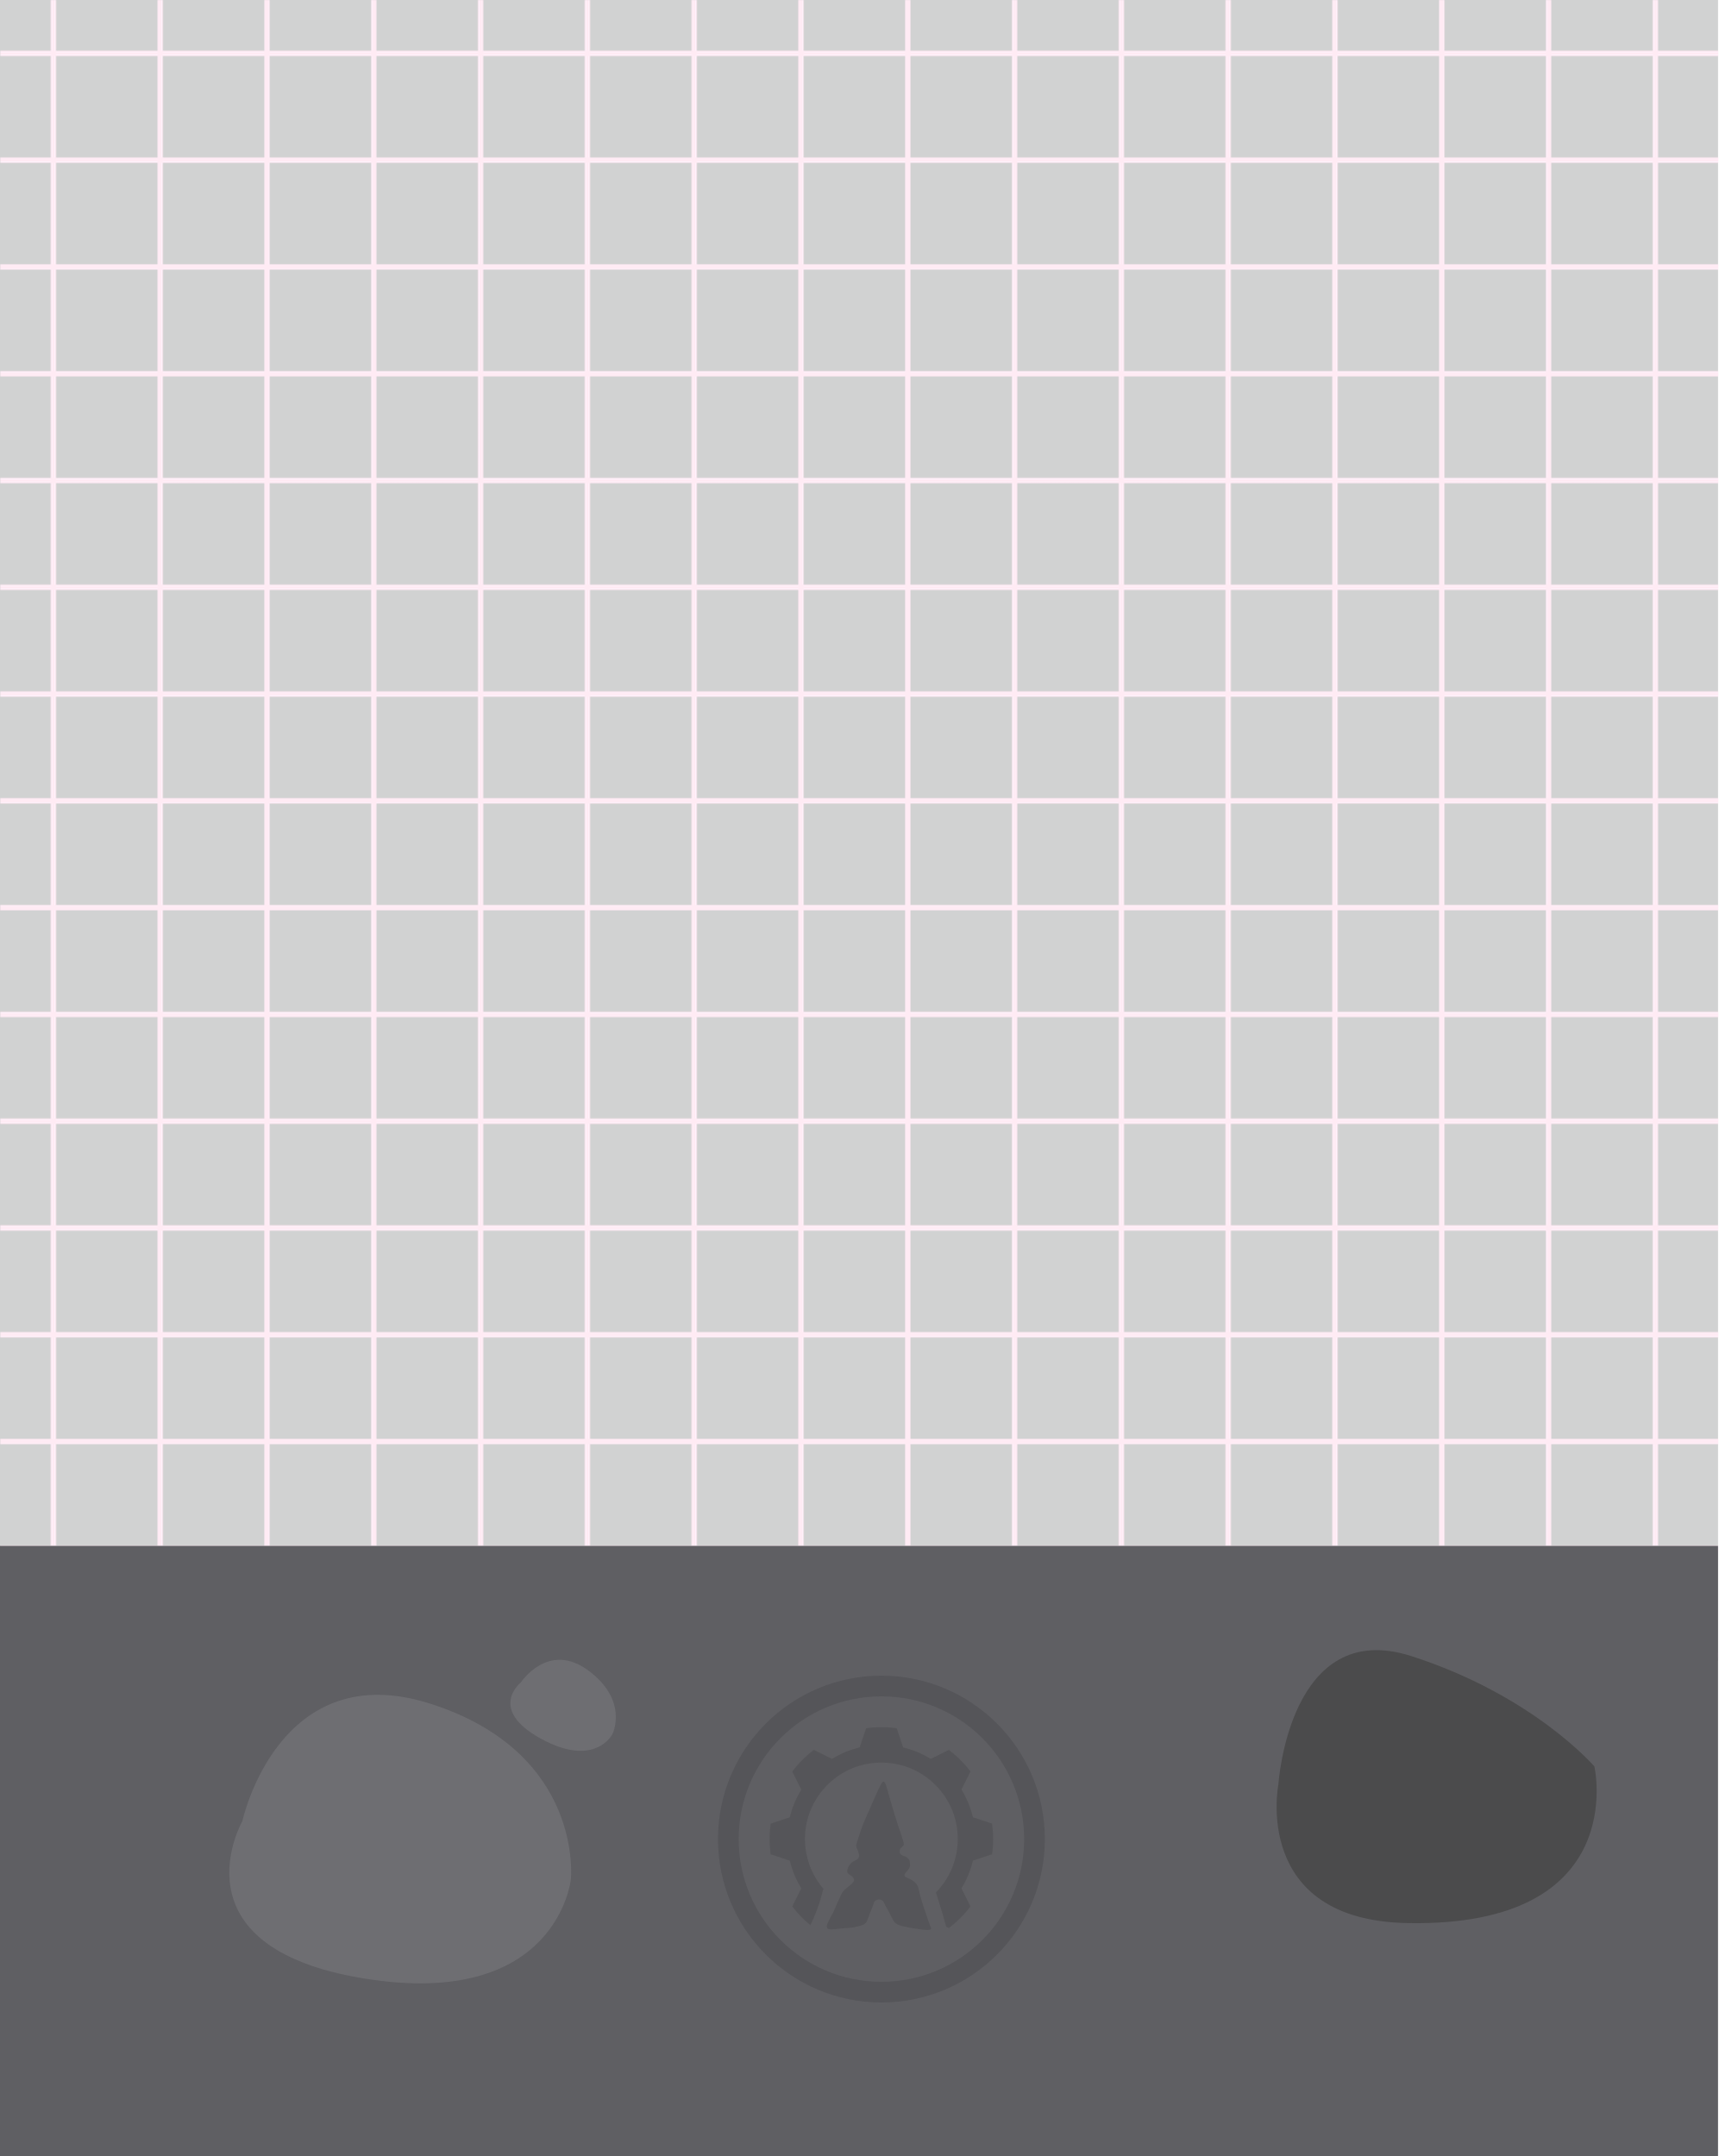
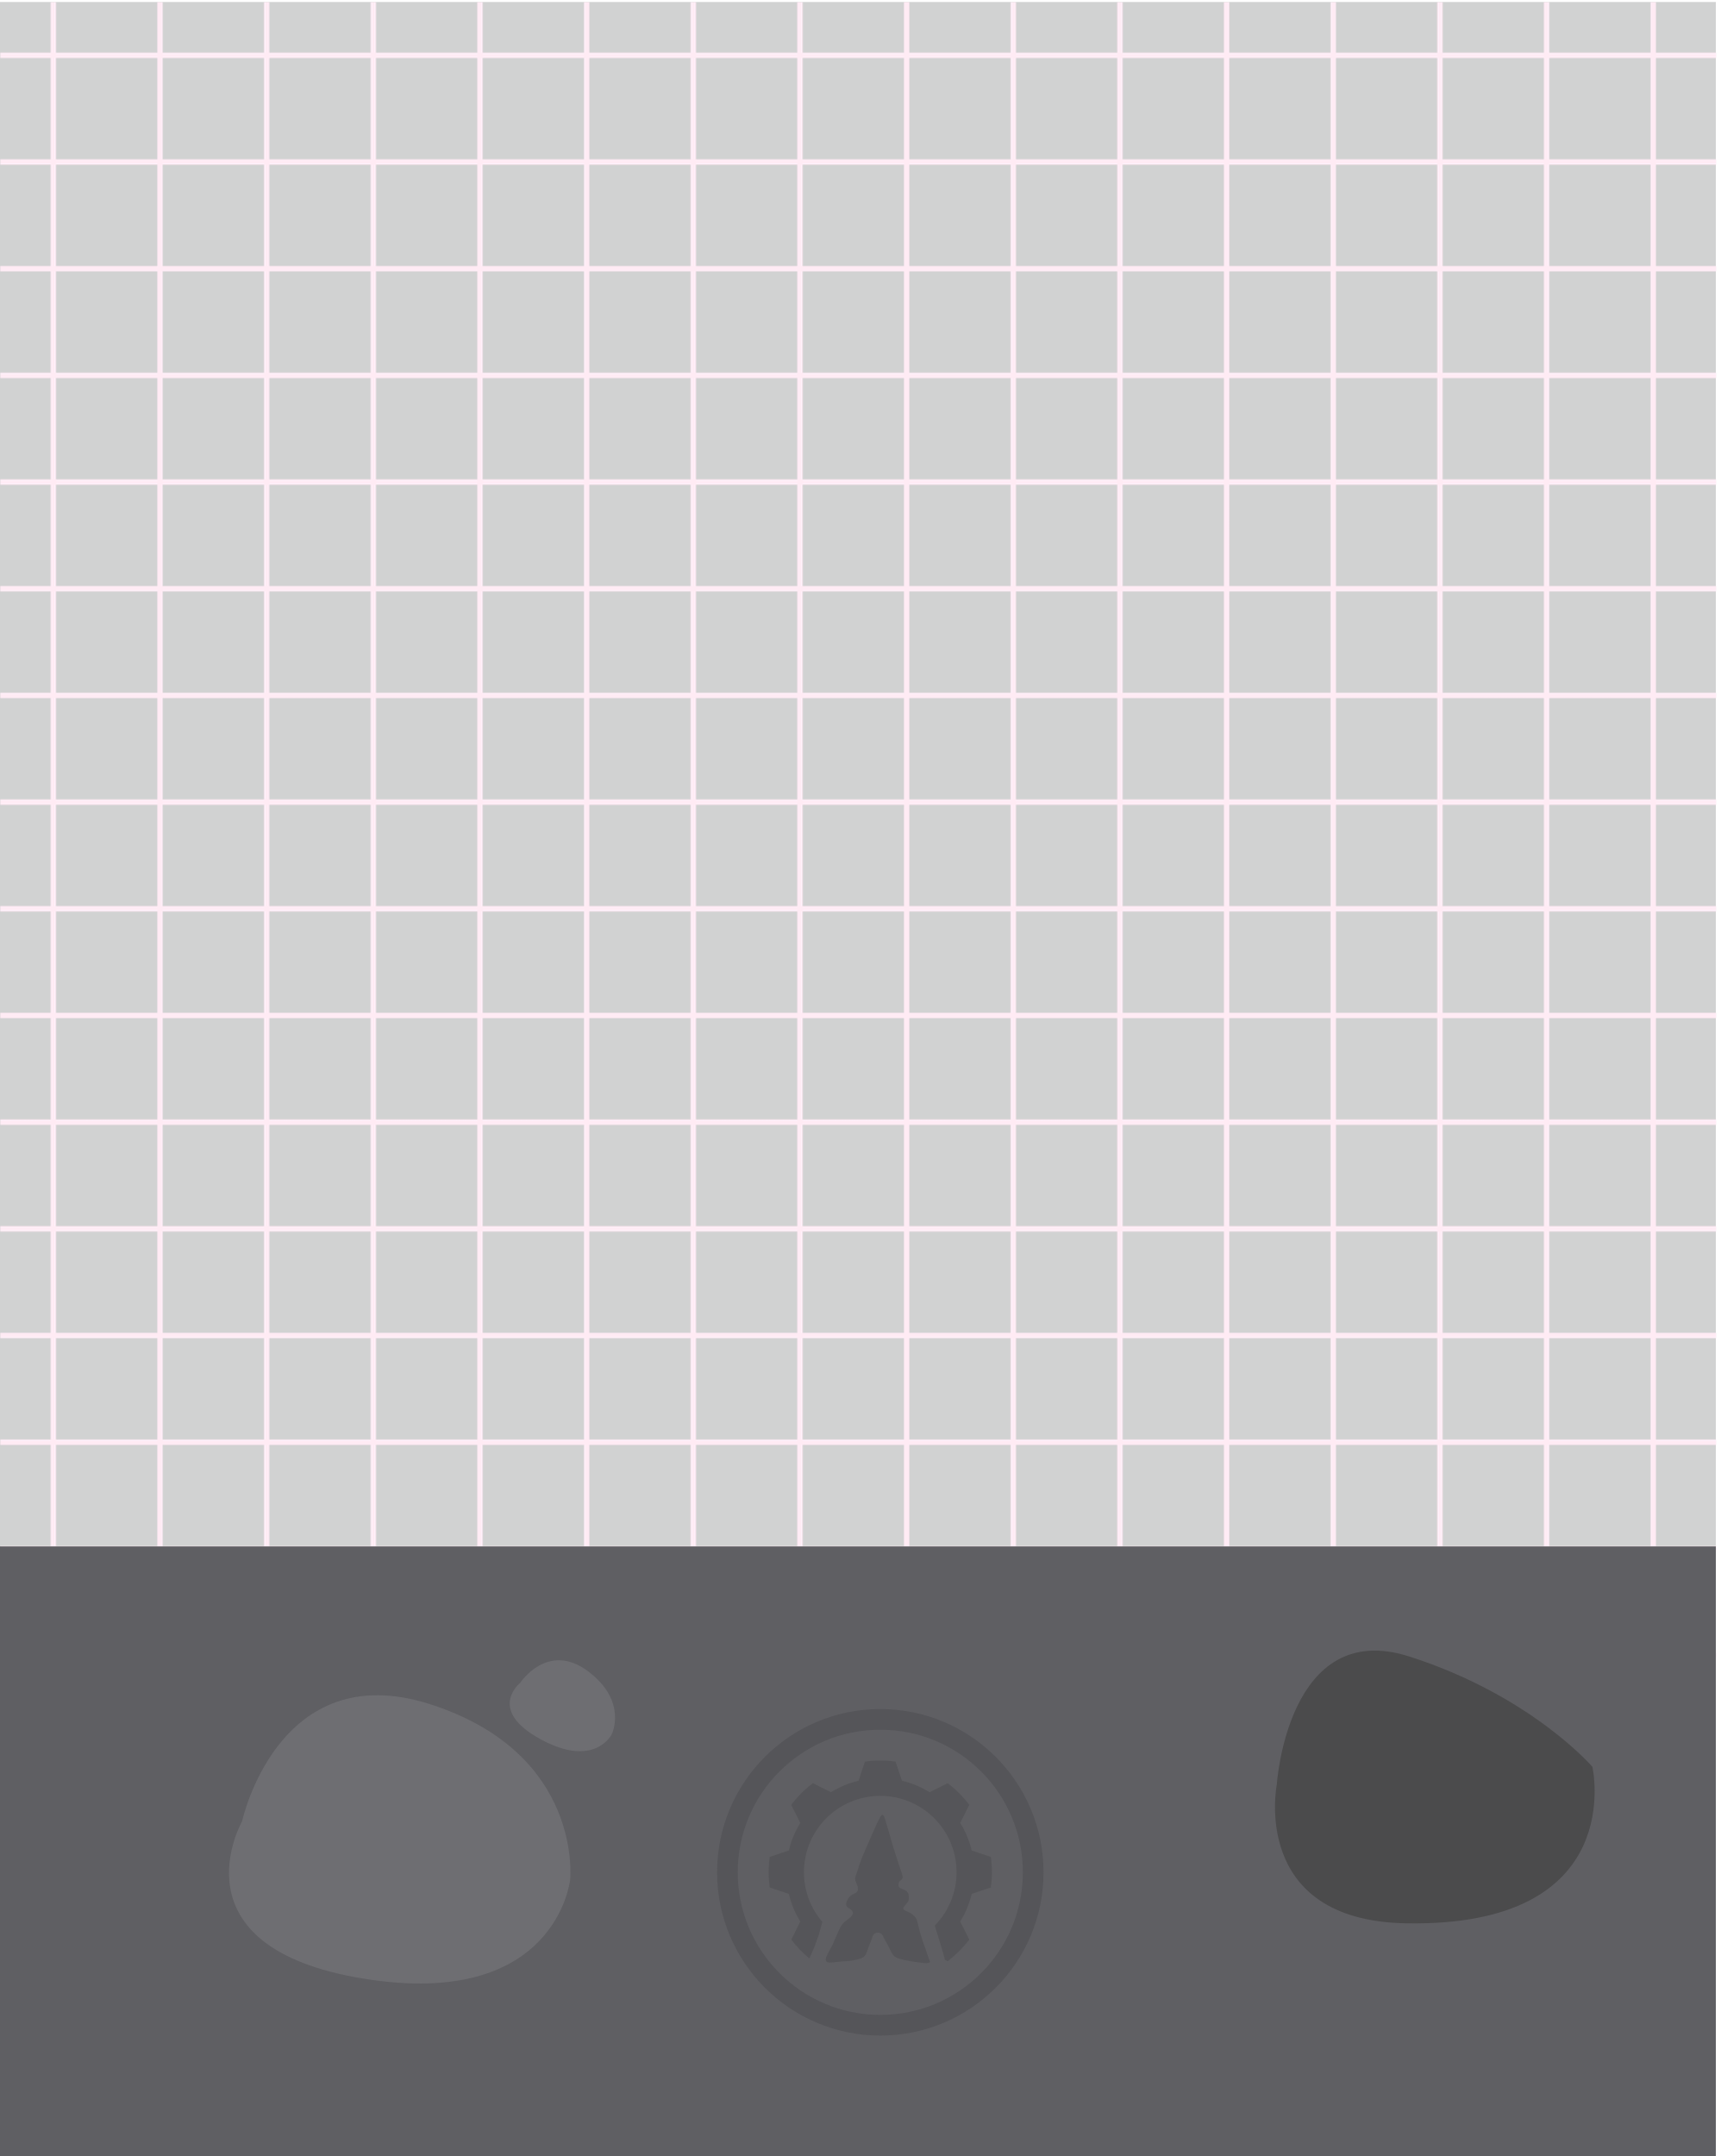
- <svg xmlns="http://www.w3.org/2000/svg" xmlns:xlink="http://www.w3.org/1999/xlink" width="1354.898" height="1700.232" viewBox="0 0 358.483 449.853" version="1.1" id="svg5" xml:space="preserve">
+ <svg xmlns="http://www.w3.org/2000/svg" xmlns:xlink="http://www.w3.org/1999/xlink" width="1358.687" height="1701.804" viewBox="0 0 359.486 450.269" version="1.1" id="svg5" xml:space="preserve">
  <defs id="defs2">
-     <pattern xlink:href="#Grid1" preserveAspectRatio="xMidYMid" id="pattern23" patternTransform="matrix(1.114,0,0,1.114,0.00470843,5.5130124e-7)" x="0" y="0" />
+     <pattern xlink:href="#Grid1" preserveAspectRatio="xMidYMid" id="pattern23" patternTransform="matrix(1.114,0,0,1.114,0.00470843,0.4159573)" x="0" y="0" />
    <pattern patternUnits="userSpaceOnUse" width="20" height="20" preserveAspectRatio="xMidYMid" id="Grid1" x="0" y="0" style="fill:#ffebf4">
      <g id="g63950-5">
        <rect style="fill-opacity:1;stroke:none;stroke-width:1;stroke-dasharray:none" id="rect62492-2" width="1" height="20" x="9.5" y="0" />
        <rect style="fill-opacity:1;stroke:none;stroke-width:1;stroke-dasharray:none" id="rect63583-4" width="1" height="20" x="-10.5" y="0" transform="rotate(-90)" />
      </g>
    </pattern>
    <linearGradient id="swatch2">
      <stop style="stop-color:#ffb3d7;stop-opacity:0.733;" offset="0" id="stop2" />
    </linearGradient>
  </defs>
-   <path id="rect1" style="fill:#d1d2d2;fill-opacity:1;stroke:#6b4d32;stroke-width:0;stroke-linecap:round;stroke-linejoin:round;stroke-miterlimit:5;paint-order:fill markers stroke" d="M -1.9043724e-4,5e-7 V 346.541 H 358.42 V 5e-7 Z" />
-   <path id="rect2" style="fill:url(#pattern23);fill-opacity:1;stroke:#6b4d32;stroke-width:0;stroke-linecap:round;stroke-linejoin:round;stroke-miterlimit:5;paint-order:fill markers stroke" d="M 0.063,0.024 V 346.565 H 358.483 V 0.024 Z" />
-   <path id="path25" style="fill:#5f5f63;fill-opacity:1;stroke:#6b4d32;stroke-width:0;stroke-linecap:round;stroke-linejoin:round;stroke-miterlimit:5;paint-order:fill markers stroke" d="M -1.9063724e-4,322.548 V 449.853 H 358.42 V 322.548 Z" />
-   <path style="fill:#6e6e72;fill-opacity:1;stroke:#6b4d32;stroke-width:0;stroke-linecap:round;stroke-linejoin:round;stroke-miterlimit:5;paint-order:fill markers stroke" d="m 50.57,379.952 c 0,0 7.509,-34.731 39.424,-24.405 31.915,10.325 29.099,36.608 29.099,36.608 0,0 -2.816,27.221 -43.179,20.651 C 35.551,406.235 50.57,379.952 50.57,379.952 Z" id="path30" />
-   <path style="fill:#4b4b4c;fill-opacity:1;stroke:#6b4d32;stroke-width:0;stroke-linecap:round;stroke-linejoin:round;stroke-miterlimit:5;paint-order:fill markers stroke" d="m 266.705,372.286 c 0,0 2.247,-34.913 27.717,-26.742 25.47,8.171 38.205,23.028 38.205,23.028 0,0 7.683,33.542 -38.954,32.685 -32.63,-0.599 -26.968,-28.971 -26.968,-28.971 z" id="path31" />
-   <path style="fill:#6e6e72;fill-opacity:1;stroke:#6b4d32;stroke-width:0;stroke-linecap:round;stroke-linejoin:round;stroke-miterlimit:5;paint-order:fill markers stroke" d="m 108.669,351.036 c 0,0 5.71,-8.723 14.141,-2.43 8.431,6.293 4.96,13.204 4.96,13.204 0,0 -3.565,7.169 -14.878,0.993 -11.313,-6.177 -4.223,-11.767 -4.223,-11.767 z" id="path32" />
-   <g id="g32" transform="translate(64.15801,41.44054)" style="display:none">
+   <path id="rect1" style="fill:#d1d2d2;fill-opacity:1;stroke:#6b4d32;stroke-width:0;stroke-linecap:round;stroke-linejoin:round;stroke-miterlimit:5;paint-order:fill markers stroke" d="M -1.9043724e-4,0.416 V 346.957 H 358.42 V 0.416 Z" />
+   <path id="rect2" style="fill:url(#pattern23);fill-opacity:1;stroke:#6b4d32;stroke-width:0;stroke-linecap:round;stroke-linejoin:round;stroke-miterlimit:5;paint-order:fill markers stroke" d="M 0.063,0.44 V 346.981 H 358.483 V 0.44 Z" />
+   <path id="path25" style="fill:#5f5f63;fill-opacity:1;stroke:#6b4d32;stroke-width:0;stroke-linecap:round;stroke-linejoin:round;stroke-miterlimit:5;paint-order:fill markers stroke" d="M -1.9063724e-4,322.964 V 450.269 H 358.42 V 322.964 Z" />
+   <path style="fill:#6e6e72;fill-opacity:1;stroke:#6b4d32;stroke-width:0;stroke-linecap:round;stroke-linejoin:round;stroke-miterlimit:5;paint-order:fill markers stroke" d="m 50.57,380.368 c 0,0 7.509,-34.731 39.424,-24.405 31.915,10.325 29.099,36.608 29.099,36.608 0,0 -2.816,27.221 -43.179,20.651 C 35.551,406.651 50.57,380.368 50.57,380.368 Z" id="path30" />
+   <path style="fill:#4b4b4c;fill-opacity:1;stroke:#6b4d32;stroke-width:0;stroke-linecap:round;stroke-linejoin:round;stroke-miterlimit:5;paint-order:fill markers stroke" d="m 266.705,372.702 c 0,0 2.247,-34.913 27.717,-26.742 25.47,8.171 38.205,23.028 38.205,23.028 0,0 7.683,33.542 -38.954,32.685 -32.63,-0.599 -26.968,-28.971 -26.968,-28.971 z" id="path31" />
+   <path style="fill:#6e6e72;fill-opacity:1;stroke:#6b4d32;stroke-width:0;stroke-linecap:round;stroke-linejoin:round;stroke-miterlimit:5;paint-order:fill markers stroke" d="m 108.669,351.452 c 0,0 5.71,-8.723 14.141,-2.43 8.431,6.293 4.96,13.204 4.96,13.204 0,0 -3.565,7.169 -14.878,0.993 -11.313,-6.177 -4.223,-11.767 -4.223,-11.767 z" id="path32" />
+   <g id="g32" transform="translate(64.15801,41.8565)" style="display:none">
    <g id="g89" transform="matrix(0.8159763,0,0,0.8159763,15.68789,157.8113)">
      <ellipse style="fill:#5f5f63;fill-opacity:1;stroke:#555559;stroke-width:5.292;stroke-linejoin:round;stroke-dasharray:none;stroke-opacity:1" id="path15325" cx="119.062" cy="224.896" rx="39.139" ry="39.139" />
      <path id="path29-4-6" style="fill:#323232;fill-opacity:0.196;stroke:none;stroke-width:1.262;stroke-dasharray:none;stroke-opacity:1" d="m 119.051,196.286 c -1.328,0 -2.635,0.093 -3.916,0.268 l -1.641,4.907 c -2.533,0.599 -4.913,1.596 -7.066,2.926 l -4.627,-2.308 c -2.089,1.584 -3.954,3.448 -5.537,5.538 l 2.308,4.627 c -1.33,2.153 -2.327,4.534 -2.925,7.067 l -4.908,1.64 c -0.175,1.28 -0.268,2.587 -0.268,3.915 0,1.328 0.092,2.635 0.268,3.915 l 4.908,1.641 c 0.599,2.534 1.595,4.913 2.925,7.067 l -2.307,4.627 c 1.346,1.777 2.898,3.389 4.616,4.806 0.143,-0.264 0.279,-0.533 0.406,-0.806 0.368,-0.807 0.703,-1.63 1.028,-2.455 0.279,-0.707 0.544,-1.419 0.796,-2.136 0.251,-0.67 0.413,-1.368 0.602,-2.057 0.12,-0.46 0.243,-0.92 0.369,-1.379 0.053,-0.162 0.106,-0.323 0.159,-0.485 -2.944,-3.419 -4.724,-7.87 -4.724,-12.736 0,-10.788 8.746,-19.532 19.533,-19.532 10.787,0 19.533,8.745 19.533,19.532 0,5.326 -2.133,10.154 -5.59,13.678 0.247,0.814 0.495,1.628 0.762,2.435 0.627,1.973 1.231,3.955 1.765,5.955 0.035,0.128 0.072,0.256 0.108,0.384 l 0.672,0.335 c 2.089,-1.584 3.954,-3.448 5.537,-5.538 l -2.307,-4.627 c 1.33,-2.153 2.325,-4.533 2.925,-7.067 l 4.908,-1.641 c 0.175,-1.28 0.268,-2.587 0.268,-3.915 0,-1.328 -0.093,-2.635 -0.268,-3.915 l -4.908,-1.64 c -0.6,-2.534 -1.595,-4.914 -2.925,-7.067 l 2.308,-4.627 c -1.584,-2.089 -3.45,-3.954 -5.538,-5.538 l -4.627,2.308 c -2.153,-1.33 -4.533,-2.327 -7.066,-2.926 l -1.641,-4.907 c -1.28,-0.175 -2.587,-0.268 -3.916,-0.268 z" />
      <path id="path34308-7" style="fill:#323232;fill-opacity:0.196;stroke:none;stroke-width:1.291;stroke-linecap:round;stroke-linejoin:round;stroke-miterlimit:10;stroke-dasharray:none;stroke-opacity:1" d="m 119.595,210.203 c -0.089,0.007 -0.191,0.068 -0.313,0.208 -0.244,0.28 -0.569,0.875 -1.011,1.814 -0.442,0.939 -1.002,2.221 -1.525,3.421 -0.524,1.201 -1.011,2.32 -1.39,3.177 -0.379,0.858 -0.65,1.453 -0.894,2.058 -0.244,0.605 -0.46,1.219 -0.659,1.805 -0.199,0.587 -0.379,1.146 -0.551,1.67 -0.172,0.524 -0.334,1.011 -0.46,1.399 -0.126,0.388 -0.217,0.677 -0.172,0.993 0.045,0.316 0.226,0.659 0.388,1.065 0.162,0.406 0.307,0.875 0.325,1.245 0.018,0.37 -0.09,0.641 -0.262,0.839 -0.171,0.199 -0.406,0.325 -0.668,0.451 -0.262,0.126 -0.551,0.253 -0.795,0.424 -0.244,0.172 -0.442,0.388 -0.623,0.632 -0.181,0.244 -0.343,0.515 -0.469,0.822 -0.126,0.307 -0.217,0.65 -0.19,0.939 0.027,0.289 0.172,0.523 0.406,0.713 0.235,0.189 0.56,0.334 0.831,0.578 0.271,0.244 0.487,0.587 0.487,0.903 -7e-5,0.316 -0.217,0.605 -0.497,0.884 -0.28,0.28 -0.623,0.551 -0.939,0.794 -0.316,0.244 -0.605,0.46 -0.867,0.713 -0.262,0.253 -0.496,0.542 -0.695,0.848 -0.199,0.307 -0.361,0.632 -0.496,0.93 -0.135,0.298 -0.244,0.569 -0.388,0.894 -0.144,0.325 -0.325,0.704 -0.479,1.038 -0.153,0.334 -0.28,0.623 -0.415,0.957 -0.135,0.334 -0.28,0.713 -0.469,1.092 -0.19,0.379 -0.424,0.758 -0.605,1.083 -0.181,0.325 -0.307,0.596 -0.433,0.858 -0.126,0.262 -0.253,0.515 -0.379,0.767 -0.126,0.253 -0.253,0.505 -0.289,0.812 -0.036,0.307 0.018,0.668 0.316,0.839 0.298,0.171 0.84,0.153 1.544,0.09 0.704,-0.063 1.57,-0.172 2.356,-0.244 0.785,-0.072 1.49,-0.108 2.022,-0.162 0.533,-0.054 0.894,-0.126 1.435,-0.253 0.542,-0.126 1.264,-0.307 1.742,-0.56 0.478,-0.253 0.713,-0.578 0.912,-1.002 0.199,-0.424 0.361,-0.948 0.523,-1.408 0.162,-0.46 0.325,-0.857 0.505,-1.291 0.181,-0.433 0.379,-0.903 0.506,-1.282 0.126,-0.379 0.181,-0.668 0.37,-0.903 0.19,-0.235 0.515,-0.415 0.84,-0.479 0.325,-0.063 0.65,-0.009 0.912,0.117 0.262,0.126 0.46,0.325 0.595,0.56 0.135,0.235 0.208,0.506 0.397,0.867 0.19,0.361 0.496,0.812 0.776,1.327 0.28,0.515 0.533,1.092 0.794,1.625 0.262,0.533 0.533,1.02 0.858,1.363 0.325,0.343 0.704,0.542 1.246,0.722 0.542,0.18 1.246,0.343 1.851,0.469 0.605,0.126 1.11,0.217 1.769,0.316 0.659,0.099 1.472,0.208 2.085,0.289 0.614,0.081 1.029,0.136 1.417,0.117 0.388,-0.018 0.749,-0.108 0.867,-0.235 0.117,-0.126 -0.009,-0.289 -0.217,-0.821 -0.208,-0.533 -0.496,-1.435 -0.885,-2.573 -0.388,-1.137 -0.876,-2.509 -1.219,-3.629 -0.343,-1.119 -0.542,-1.986 -0.695,-2.636 -0.153,-0.65 -0.262,-1.083 -0.397,-1.39 -0.135,-0.307 -0.298,-0.488 -0.542,-0.731 -0.244,-0.244 -0.569,-0.55 -0.939,-0.776 -0.37,-0.226 -0.785,-0.37 -1.128,-0.524 -0.343,-0.153 -0.614,-0.316 -0.713,-0.505 -0.099,-0.19 -0.027,-0.406 0.163,-0.677 0.19,-0.271 0.496,-0.596 0.74,-0.903 0.244,-0.307 0.424,-0.596 0.469,-1.002 0.045,-0.406 -0.045,-0.93 -0.09,-1.192 -0.045,-0.262 -0.045,-0.262 -0.126,-0.37 -0.081,-0.108 -0.244,-0.325 -0.406,-0.478 -0.162,-0.153 -0.325,-0.244 -0.659,-0.37 -0.334,-0.126 -0.84,-0.289 -1.102,-0.524 -0.262,-0.235 -0.28,-0.541 -0.253,-0.839 0.027,-0.298 0.099,-0.587 0.28,-0.803 0.181,-0.217 0.469,-0.361 0.632,-0.569 0.162,-0.208 0.199,-0.478 -0.045,-1.336 -0.244,-0.857 -0.767,-2.302 -1.291,-3.881 -0.524,-1.58 -1.047,-3.295 -1.462,-4.703 -0.415,-1.408 -0.722,-2.509 -0.975,-3.403 -0.253,-0.894 -0.451,-1.58 -0.614,-2.058 -0.162,-0.478 -0.289,-0.749 -0.433,-0.903 -0.072,-0.077 -0.149,-0.124 -0.238,-0.117 z" />
    </g>
    <path id="rect1-2" style="fill:#4f4f4f;fill-opacity:1;stroke:#323232;stroke-width:2.026;stroke-linejoin:round;stroke-dasharray:none;stroke-opacity:1" d="m -63.471,-40.574 v 8.766 439.374 h 6.954 v -439.374 -8.766 z" />
  </g>
-   <g id="g89-5" transform="matrix(0.8159763,0,0,0.8159763,86.73253,200.2161)">
+   <g id="g89-5" transform="matrix(0.8159763,0,0,0.8159763,86.73253,207.5113)">
    <ellipse style="fill:#5f5f63;fill-opacity:1;stroke:#555559;stroke-width:5.292;stroke-linejoin:round;stroke-dasharray:none;stroke-opacity:1" id="path15325-5" cx="119.062" cy="224.896" rx="39.139" ry="39.139" />
    <path id="path29-4-6-2" style="fill:#323232;fill-opacity:0.196;stroke:none;stroke-width:1.262;stroke-dasharray:none;stroke-opacity:1" d="m 119.051,196.286 c -1.328,0 -2.635,0.093 -3.916,0.268 l -1.641,4.907 c -2.533,0.599 -4.913,1.596 -7.066,2.926 l -4.627,-2.308 c -2.089,1.584 -3.954,3.448 -5.537,5.538 l 2.308,4.627 c -1.33,2.153 -2.327,4.534 -2.925,7.067 l -4.908,1.64 c -0.175,1.28 -0.268,2.587 -0.268,3.915 0,1.328 0.092,2.635 0.268,3.915 l 4.908,1.641 c 0.599,2.534 1.595,4.913 2.925,7.067 l -2.307,4.627 c 1.346,1.777 2.898,3.389 4.616,4.806 0.143,-0.264 0.279,-0.533 0.406,-0.806 0.368,-0.807 0.703,-1.63 1.028,-2.455 0.279,-0.707 0.544,-1.419 0.796,-2.136 0.251,-0.67 0.413,-1.368 0.602,-2.057 0.12,-0.46 0.243,-0.92 0.369,-1.379 0.053,-0.162 0.106,-0.323 0.159,-0.485 -2.944,-3.419 -4.724,-7.87 -4.724,-12.736 0,-10.788 8.746,-19.532 19.533,-19.532 10.787,0 19.533,8.745 19.533,19.532 0,5.326 -2.133,10.154 -5.59,13.678 0.247,0.814 0.495,1.628 0.762,2.435 0.627,1.973 1.231,3.955 1.765,5.955 0.035,0.128 0.072,0.256 0.108,0.384 l 0.672,0.335 c 2.089,-1.584 3.954,-3.448 5.537,-5.538 l -2.307,-4.627 c 1.33,-2.153 2.325,-4.533 2.925,-7.067 l 4.908,-1.641 c 0.175,-1.28 0.268,-2.587 0.268,-3.915 0,-1.328 -0.093,-2.635 -0.268,-3.915 l -4.908,-1.64 c -0.6,-2.534 -1.595,-4.914 -2.925,-7.067 l 2.308,-4.627 c -1.584,-2.089 -3.45,-3.954 -5.538,-5.538 l -4.627,2.308 c -2.153,-1.33 -4.533,-2.327 -7.066,-2.926 l -1.641,-4.907 c -1.28,-0.175 -2.587,-0.268 -3.916,-0.268 z" />
    <path id="path34308-7-9" style="fill:#323232;fill-opacity:0.196;stroke:none;stroke-width:1.291;stroke-linecap:round;stroke-linejoin:round;stroke-miterlimit:10;stroke-dasharray:none;stroke-opacity:1" d="m 119.595,210.203 c -0.089,0.007 -0.191,0.068 -0.313,0.208 -0.244,0.28 -0.569,0.875 -1.011,1.814 -0.442,0.939 -1.002,2.221 -1.525,3.421 -0.524,1.201 -1.011,2.32 -1.39,3.177 -0.379,0.858 -0.65,1.453 -0.894,2.058 -0.244,0.605 -0.46,1.219 -0.659,1.805 -0.199,0.587 -0.379,1.146 -0.551,1.67 -0.172,0.524 -0.334,1.011 -0.46,1.399 -0.126,0.388 -0.217,0.677 -0.172,0.993 0.045,0.316 0.226,0.659 0.388,1.065 0.162,0.406 0.307,0.875 0.325,1.245 0.018,0.37 -0.09,0.641 -0.262,0.839 -0.171,0.199 -0.406,0.325 -0.668,0.451 -0.262,0.126 -0.551,0.253 -0.795,0.424 -0.244,0.172 -0.442,0.388 -0.623,0.632 -0.181,0.244 -0.343,0.515 -0.469,0.822 -0.126,0.307 -0.217,0.65 -0.19,0.939 0.027,0.289 0.172,0.523 0.406,0.713 0.235,0.189 0.56,0.334 0.831,0.578 0.271,0.244 0.487,0.587 0.487,0.903 -7e-5,0.316 -0.217,0.605 -0.497,0.884 -0.28,0.28 -0.623,0.551 -0.939,0.794 -0.316,0.244 -0.605,0.46 -0.867,0.713 -0.262,0.253 -0.496,0.542 -0.695,0.848 -0.199,0.307 -0.361,0.632 -0.496,0.93 -0.135,0.298 -0.244,0.569 -0.388,0.894 -0.144,0.325 -0.325,0.704 -0.479,1.038 -0.153,0.334 -0.28,0.623 -0.415,0.957 -0.135,0.334 -0.28,0.713 -0.469,1.092 -0.19,0.379 -0.424,0.758 -0.605,1.083 -0.181,0.325 -0.307,0.596 -0.433,0.858 -0.126,0.262 -0.253,0.515 -0.379,0.767 -0.126,0.253 -0.253,0.505 -0.289,0.812 -0.036,0.307 0.018,0.668 0.316,0.839 0.298,0.171 0.84,0.153 1.544,0.09 0.704,-0.063 1.57,-0.172 2.356,-0.244 0.785,-0.072 1.49,-0.108 2.022,-0.162 0.533,-0.054 0.894,-0.126 1.435,-0.253 0.542,-0.126 1.264,-0.307 1.742,-0.56 0.478,-0.253 0.713,-0.578 0.912,-1.002 0.199,-0.424 0.361,-0.948 0.523,-1.408 0.162,-0.46 0.325,-0.857 0.505,-1.291 0.181,-0.433 0.379,-0.903 0.506,-1.282 0.126,-0.379 0.181,-0.668 0.37,-0.903 0.19,-0.235 0.515,-0.415 0.84,-0.479 0.325,-0.063 0.65,-0.009 0.912,0.117 0.262,0.126 0.46,0.325 0.595,0.56 0.135,0.235 0.208,0.506 0.397,0.867 0.19,0.361 0.496,0.812 0.776,1.327 0.28,0.515 0.533,1.092 0.794,1.625 0.262,0.533 0.533,1.02 0.858,1.363 0.325,0.343 0.704,0.542 1.246,0.722 0.542,0.18 1.246,0.343 1.851,0.469 0.605,0.126 1.11,0.217 1.769,0.316 0.659,0.099 1.472,0.208 2.085,0.289 0.614,0.081 1.029,0.136 1.417,0.117 0.388,-0.018 0.749,-0.108 0.867,-0.235 0.117,-0.126 -0.009,-0.289 -0.217,-0.821 -0.208,-0.533 -0.496,-1.435 -0.885,-2.573 -0.388,-1.137 -0.876,-2.509 -1.219,-3.629 -0.343,-1.119 -0.542,-1.986 -0.695,-2.636 -0.153,-0.65 -0.262,-1.083 -0.397,-1.39 -0.135,-0.307 -0.298,-0.488 -0.542,-0.731 -0.244,-0.244 -0.569,-0.55 -0.939,-0.776 -0.37,-0.226 -0.785,-0.37 -1.128,-0.524 -0.343,-0.153 -0.614,-0.316 -0.713,-0.505 -0.099,-0.19 -0.027,-0.406 0.163,-0.677 0.19,-0.271 0.496,-0.596 0.74,-0.903 0.244,-0.307 0.424,-0.596 0.469,-1.002 0.045,-0.406 -0.045,-0.93 -0.09,-1.192 -0.045,-0.262 -0.045,-0.262 -0.126,-0.37 -0.081,-0.108 -0.244,-0.325 -0.406,-0.478 -0.162,-0.153 -0.325,-0.244 -0.659,-0.37 -0.334,-0.126 -0.84,-0.289 -1.102,-0.524 -0.262,-0.235 -0.28,-0.541 -0.253,-0.839 0.027,-0.298 0.099,-0.587 0.28,-0.803 0.181,-0.217 0.469,-0.361 0.632,-0.569 0.162,-0.208 0.199,-0.478 -0.045,-1.336 -0.244,-0.857 -0.767,-2.302 -1.291,-3.881 -0.524,-1.58 -1.047,-3.295 -1.462,-4.703 -0.415,-1.408 -0.722,-2.509 -0.975,-3.403 -0.253,-0.894 -0.451,-1.58 -0.614,-2.058 -0.162,-0.478 -0.289,-0.749 -0.433,-0.903 -0.072,-0.077 -0.149,-0.124 -0.238,-0.117 z" />
  </g>
</svg>
